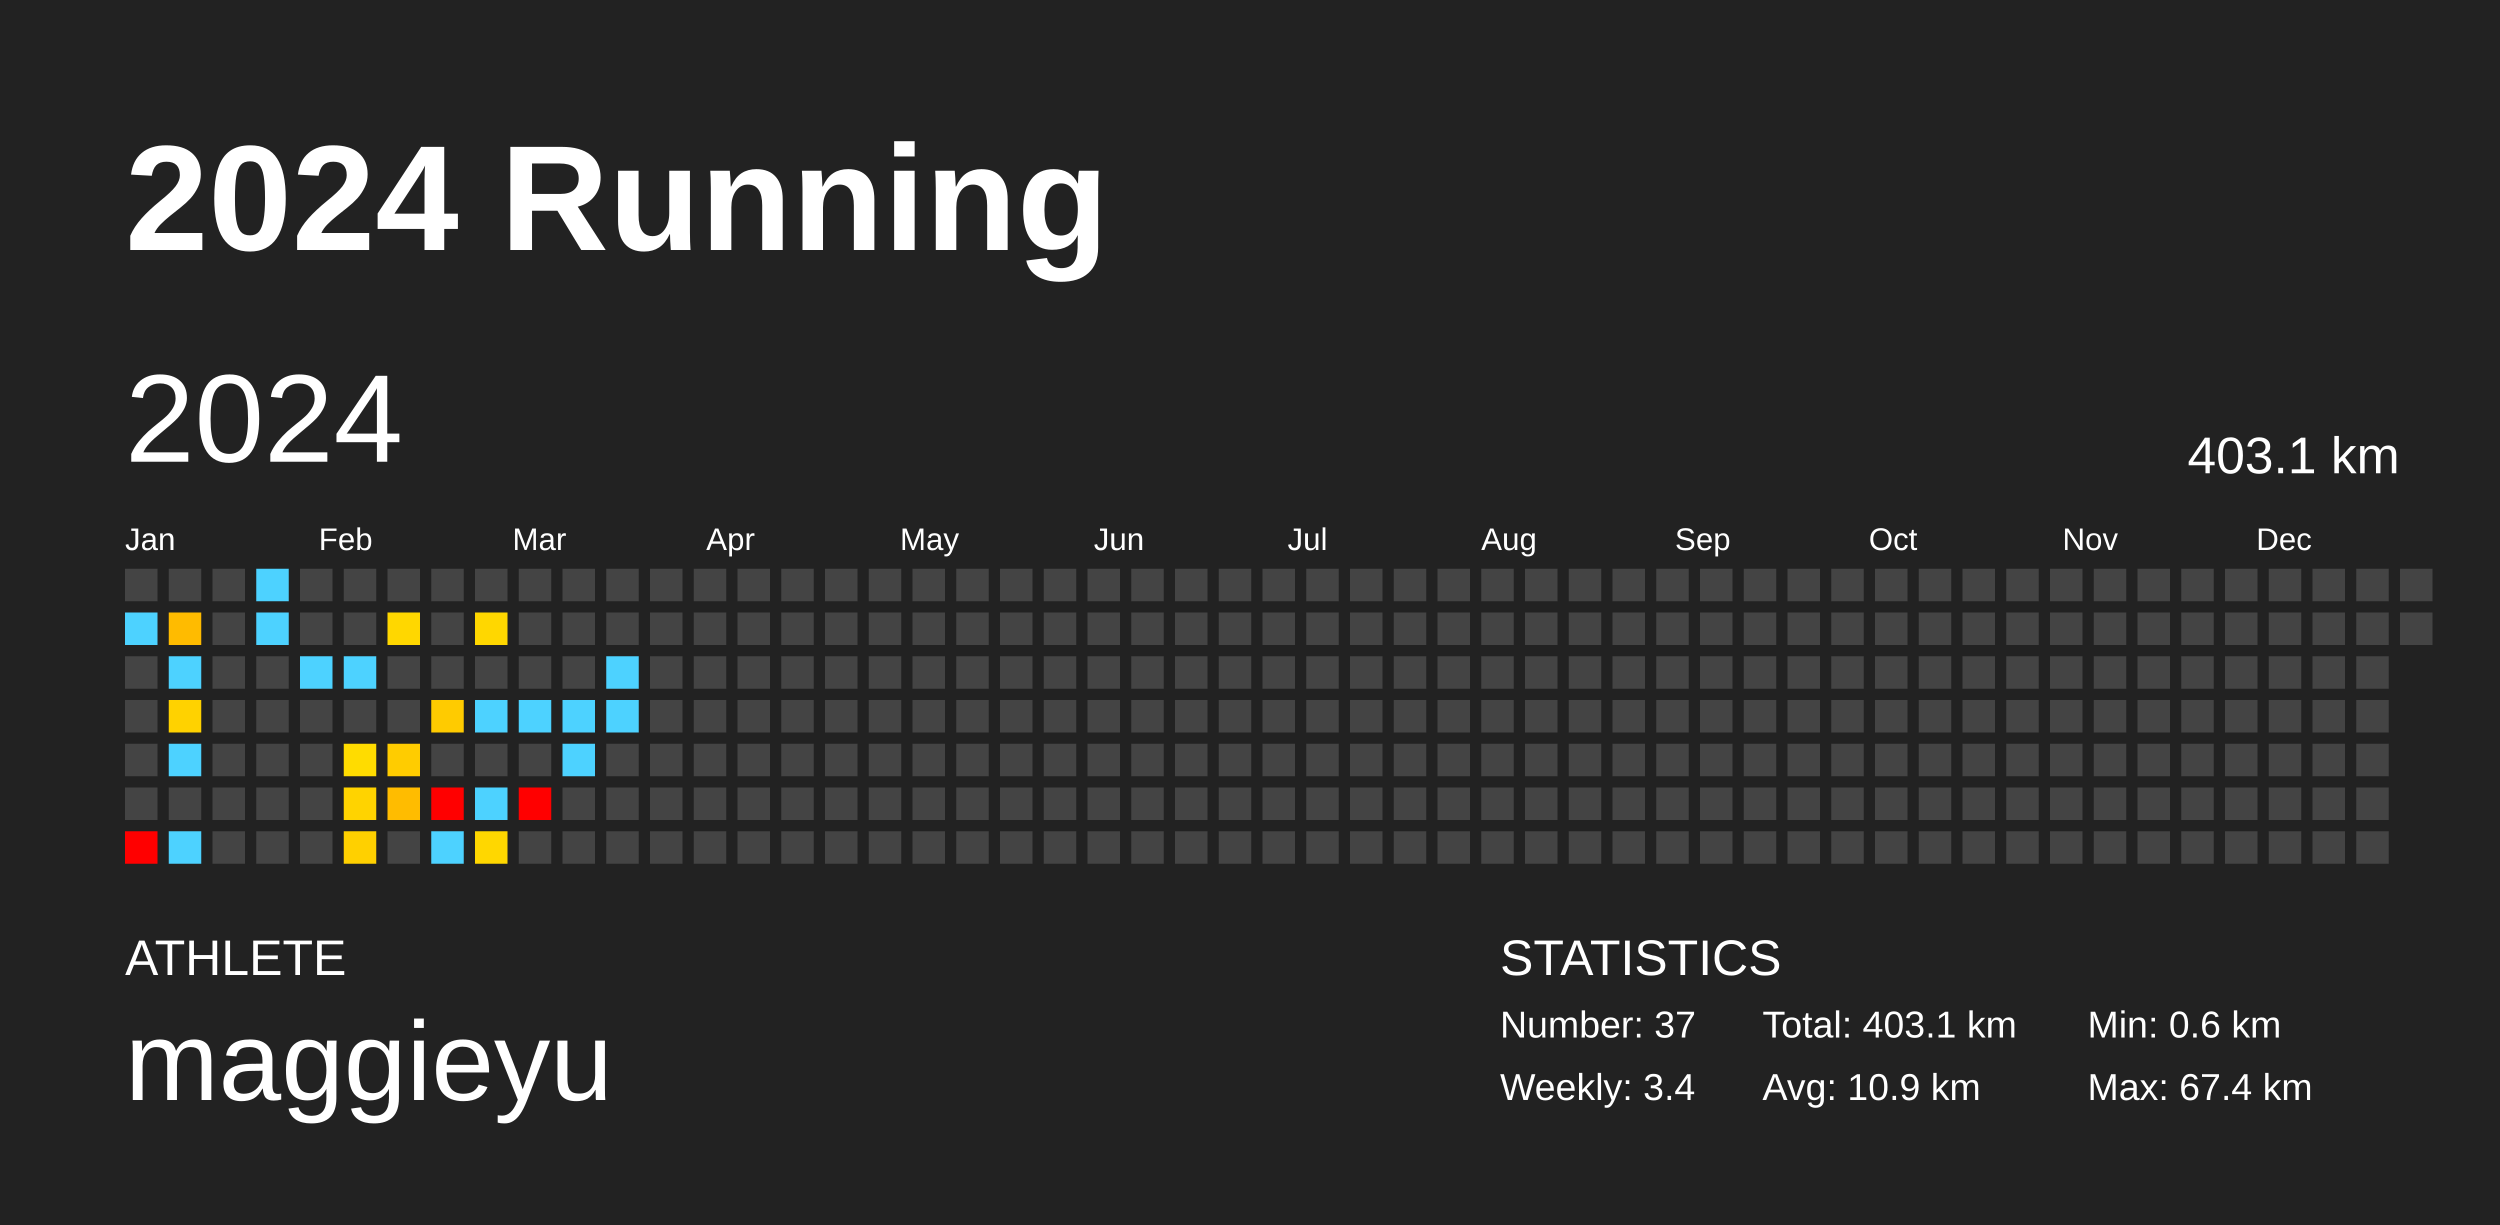
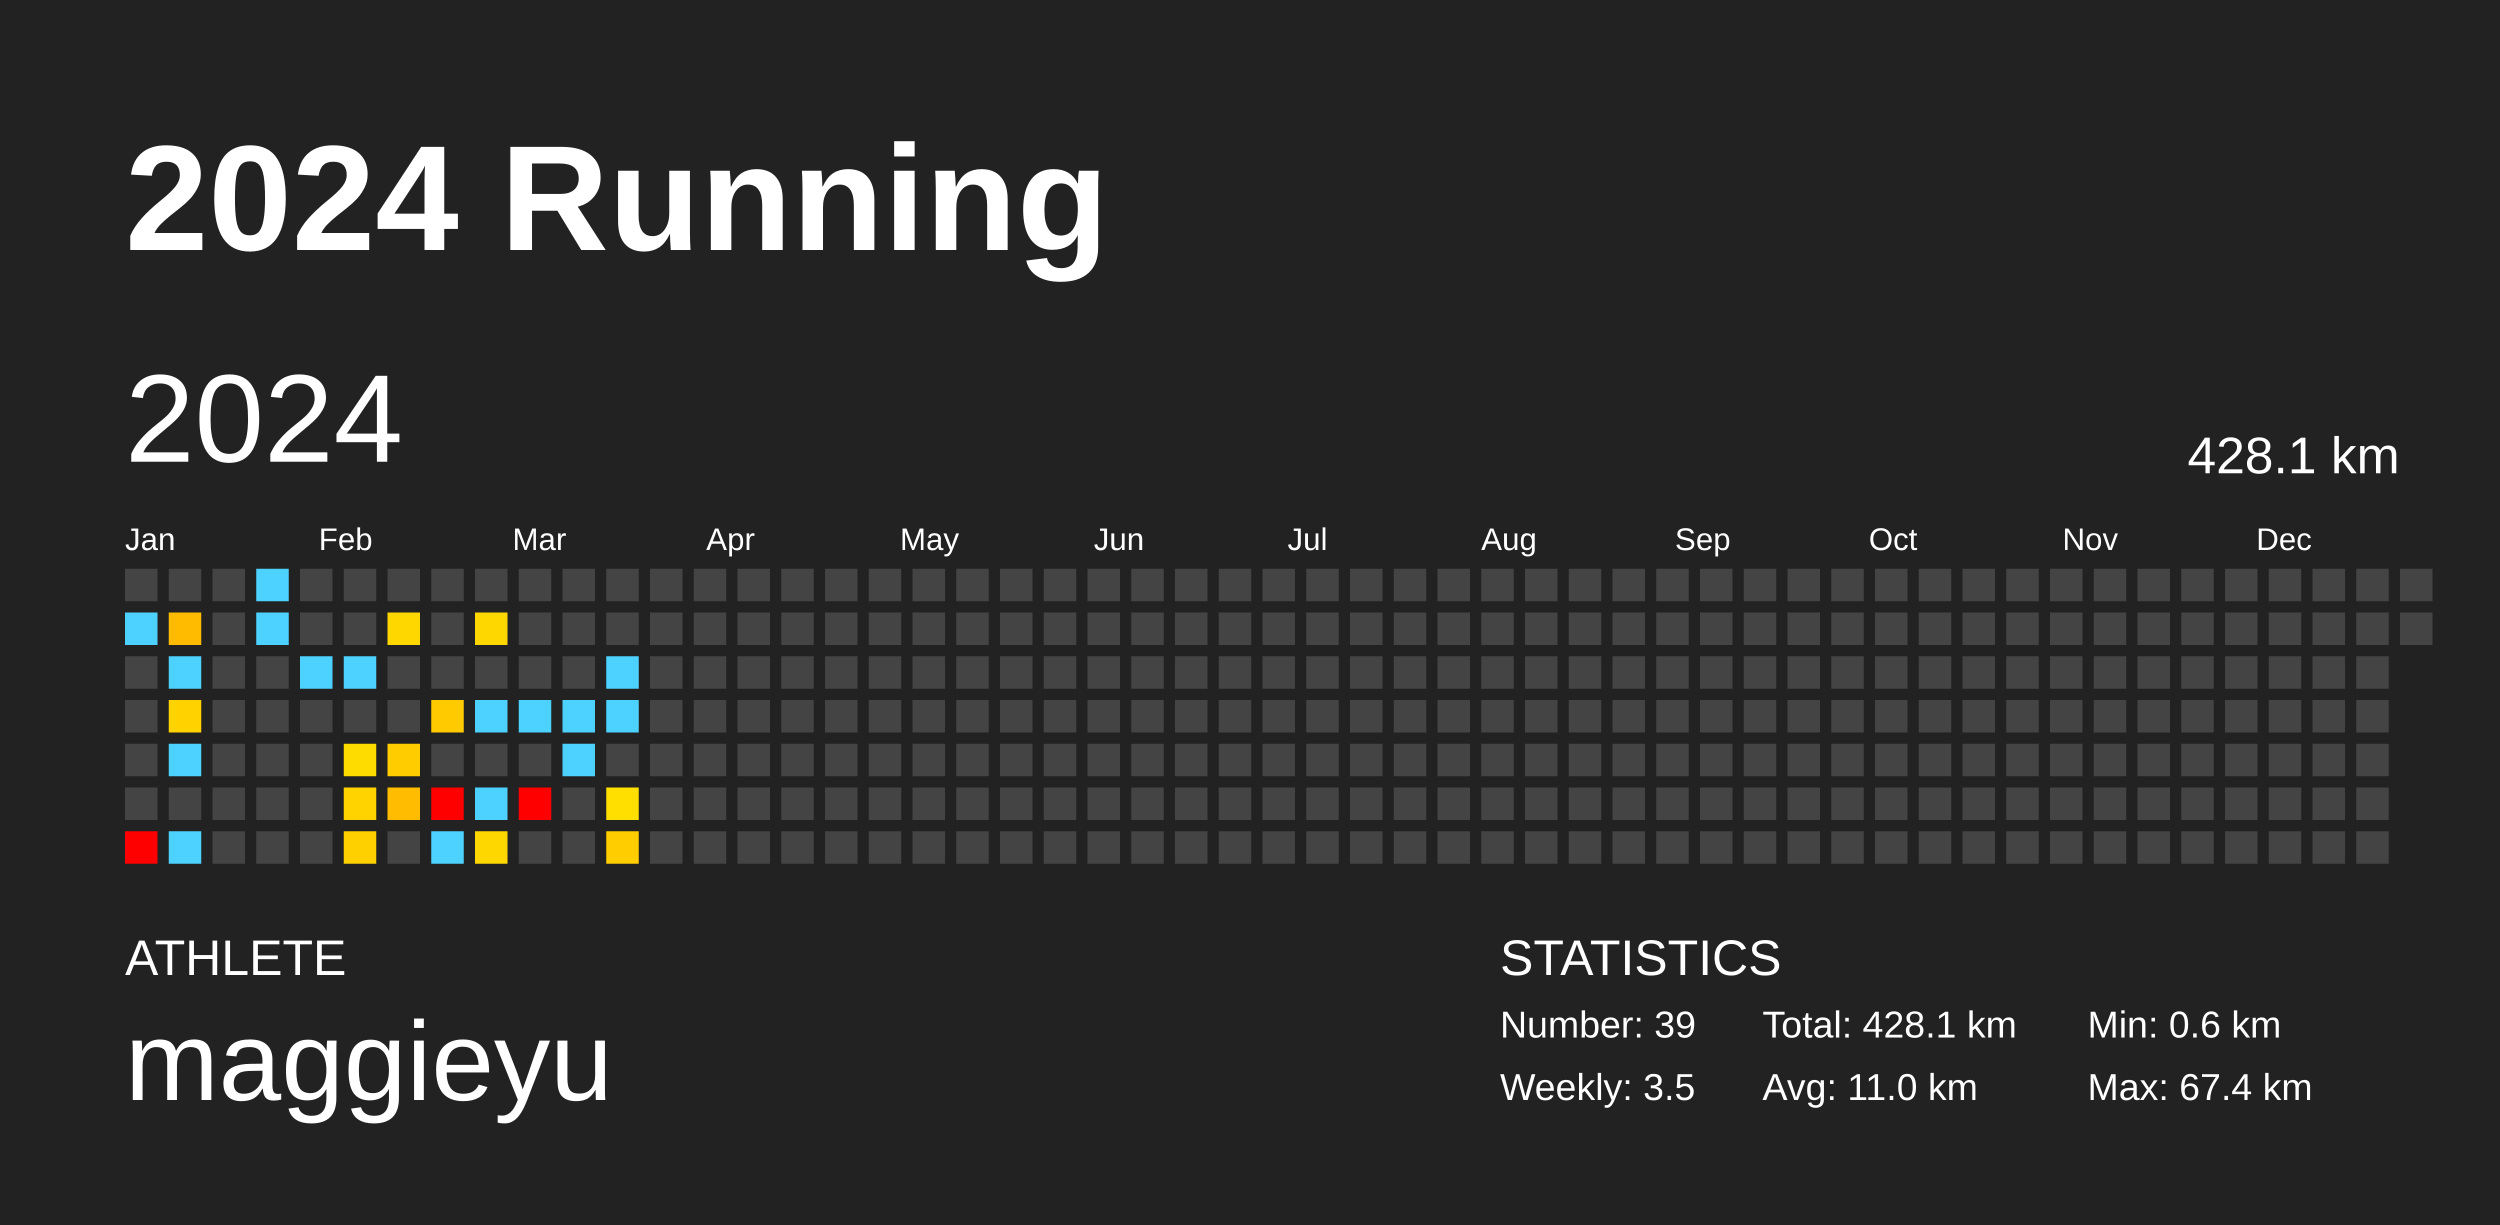
<svg xmlns="http://www.w3.org/2000/svg" baseProfile="full" height="98mm" version="1.1" viewBox="0,0,200,98" width="200mm">
  <defs />
  <rect fill="#222222" height="98" width="200" x="0" y="0" />
  <text fill="#FFFFFF" style="font-size:12px; font-family:Arial; font-weight:bold;" x="10" y="20">2024 Running</text>
  <text fill="#FFFFFF" style="font-size:4px; font-family:Arial" x="10" y="78">ATHLETE</text>
  <text fill="#FFFFFF" style="font-size:9px; font-family:Arial" x="10" y="88">maggieyu</text>
  <text fill="#FFFFFF" style="font-size:4px; font-family:Arial" x="120" y="78">STATISTICS</text>
-   <text fill="#FFFFFF" style="font-size:3px; font-family:Arial" x="120" y="83">Number: 37</text>
-   <text fill="#FFFFFF" style="font-size:3px; font-family:Arial" x="120" y="88">Weekly: 3.4</text>
-   <text fill="#FFFFFF" style="font-size:3px; font-family:Arial" x="141" y="83">Total: 403.1 km</text>
-   <text fill="#FFFFFF" style="font-size:3px; font-family:Arial" x="141" y="88">Avg: 10.9 km</text>
+   <text fill="#FFFFFF" style="font-size:3px; font-family:Arial" x="120" y="83">Number: 39</text>
+   <text fill="#FFFFFF" style="font-size:3px; font-family:Arial" x="120" y="88">Weekly: 3.5</text>
+   <text fill="#FFFFFF" style="font-size:3px; font-family:Arial" x="141" y="83">Total: 428.1 km</text>
+   <text fill="#FFFFFF" style="font-size:3px; font-family:Arial" x="141" y="88">Avg: 11.0 km</text>
  <text fill="#FFFFFF" style="font-size:3px; font-family:Arial" x="167" y="83">Min: 0.6 km</text>
  <text fill="#FFFFFF" style="font-size:3px; font-family:Arial" x="167" y="88">Max: 67.4 km</text>
  <text dominant-baseline="hanging" fill="#FFFFFF" style="font-size:10.0px; font-family:Arial;" x="10" y="30">2024</text>
-   <text dominant-baseline="hanging" fill="#FFFFFF" style="font-size:4.125px; font-family:Arial;" x="175" y="35">403.1 km</text>
+   <text dominant-baseline="hanging" fill="#FFFFFF" style="font-size:4.125px; font-family:Arial;" x="175" y="35">428.1 km</text>
  <text fill="#FFFFFF" style="font-size:2.5px; font-family:Arial" x="10.0" y="44">Jan</text>
  <text fill="#FFFFFF" style="font-size:2.5px; font-family:Arial" x="25.5" y="44">Feb</text>
  <text fill="#FFFFFF" style="font-size:2.5px; font-family:Arial" x="41.0" y="44">Mar</text>
  <text fill="#FFFFFF" style="font-size:2.5px; font-family:Arial" x="56.5" y="44">Apr</text>
  <text fill="#FFFFFF" style="font-size:2.5px; font-family:Arial" x="72.0" y="44">May</text>
  <text fill="#FFFFFF" style="font-size:2.5px; font-family:Arial" x="87.5" y="44">Jun</text>
  <text fill="#FFFFFF" style="font-size:2.5px; font-family:Arial" x="103.0" y="44">Jul</text>
  <text fill="#FFFFFF" style="font-size:2.5px; font-family:Arial" x="118.5" y="44">Aug</text>
  <text fill="#FFFFFF" style="font-size:2.5px; font-family:Arial" x="134.0" y="44">Sep</text>
  <text fill="#FFFFFF" style="font-size:2.5px; font-family:Arial" x="149.5" y="44">Oct</text>
  <text fill="#FFFFFF" style="font-size:2.5px; font-family:Arial" x="165.0" y="44">Nov</text>
  <text fill="#FFFFFF" style="font-size:2.5px; font-family:Arial" x="180.5" y="44">Dec</text>
  <rect fill="#444444" height="2.6" width="2.6" x="10.0" y="45.5" />
  <rect fill="#4dd2ff" height="2.6" width="2.6" x="10.0" y="49.0" />
  <rect fill="#444444" height="2.6" width="2.6" x="10.0" y="52.5" />
  <rect fill="#444444" height="2.6" width="2.6" x="10.0" y="56.0" />
  <rect fill="#444444" height="2.6" width="2.6" x="10.0" y="59.5" />
  <rect fill="#444444" height="2.6" width="2.6" x="10.0" y="63.0" />
  <rect fill="red" height="2.6" width="2.6" x="10.0" y="66.5" />
  <rect fill="#444444" height="2.6" width="2.6" x="13.5" y="45.5" />
  <rect fill="#ffbb00" height="2.6" width="2.6" x="13.5" y="49.0" />
  <rect fill="#4dd2ff" height="2.6" width="2.6" x="13.5" y="52.5" />
  <rect fill="#ffd200" height="2.6" width="2.6" x="13.5" y="56.0" />
  <rect fill="#4dd2ff" height="2.6" width="2.6" x="13.5" y="59.5" />
  <rect fill="#444444" height="2.6" width="2.6" x="13.5" y="63.0" />
  <rect fill="#4dd2ff" height="2.6" width="2.6" x="13.5" y="66.5" />
  <rect fill="#444444" height="2.6" width="2.6" x="17.0" y="45.5" />
  <rect fill="#444444" height="2.6" width="2.6" x="17.0" y="49.0" />
  <rect fill="#444444" height="2.6" width="2.6" x="17.0" y="52.5" />
  <rect fill="#444444" height="2.6" width="2.6" x="17.0" y="56.0" />
  <rect fill="#444444" height="2.6" width="2.6" x="17.0" y="59.5" />
  <rect fill="#444444" height="2.6" width="2.6" x="17.0" y="63.0" />
  <rect fill="#444444" height="2.6" width="2.6" x="17.0" y="66.5" />
  <rect fill="#4dd2ff" height="2.6" width="2.6" x="20.5" y="45.5" />
  <rect fill="#4dd2ff" height="2.6" width="2.6" x="20.5" y="49.0" />
  <rect fill="#444444" height="2.6" width="2.6" x="20.5" y="52.5" />
  <rect fill="#444444" height="2.6" width="2.6" x="20.5" y="56.0" />
  <rect fill="#444444" height="2.6" width="2.6" x="20.5" y="59.5" />
  <rect fill="#444444" height="2.6" width="2.6" x="20.5" y="63.0" />
  <rect fill="#444444" height="2.6" width="2.6" x="20.5" y="66.5" />
  <rect fill="#444444" height="2.6" width="2.6" x="24.0" y="45.5" />
  <rect fill="#444444" height="2.6" width="2.6" x="24.0" y="49.0" />
  <rect fill="#4dd2ff" height="2.6" width="2.6" x="24.0" y="52.5" />
  <rect fill="#444444" height="2.6" width="2.6" x="24.0" y="56.0" />
  <rect fill="#444444" height="2.6" width="2.6" x="24.0" y="59.5" />
  <rect fill="#444444" height="2.6" width="2.6" x="24.0" y="63.0" />
  <rect fill="#444444" height="2.6" width="2.6" x="24.0" y="66.5" />
  <rect fill="#444444" height="2.6" width="2.6" x="27.5" y="45.5" />
  <rect fill="#444444" height="2.6" width="2.6" x="27.5" y="49.0" />
  <rect fill="#4dd2ff" height="2.6" width="2.6" x="27.5" y="52.5" />
  <rect fill="#444444" height="2.6" width="2.6" x="27.5" y="56.0" />
  <rect fill="#ffdc00" height="2.6" width="2.6" x="27.5" y="59.5" />
  <rect fill="#ffd300" height="2.6" width="2.6" x="27.5" y="63.0" />
  <rect fill="#ffd000" height="2.6" width="2.6" x="27.5" y="66.5" />
  <rect fill="#444444" height="2.6" width="2.6" x="31.0" y="45.5" />
  <rect fill="#ffd700" height="2.6" width="2.6" x="31.0" y="49.0" />
  <rect fill="#444444" height="2.6" width="2.6" x="31.0" y="52.5" />
  <rect fill="#444444" height="2.6" width="2.6" x="31.0" y="56.0" />
  <rect fill="#ffcc00" height="2.6" width="2.6" x="31.0" y="59.5" />
  <rect fill="#ffbc00" height="2.6" width="2.6" x="31.0" y="63.0" />
  <rect fill="#444444" height="2.6" width="2.6" x="31.0" y="66.5" />
  <rect fill="#444444" height="2.6" width="2.6" x="34.5" y="45.5" />
  <rect fill="#444444" height="2.6" width="2.6" x="34.5" y="49.0" />
  <rect fill="#444444" height="2.6" width="2.6" x="34.5" y="52.5" />
  <rect fill="#ffcb00" height="2.6" width="2.6" x="34.5" y="56.0" />
  <rect fill="#444444" height="2.6" width="2.6" x="34.5" y="59.5" />
  <rect fill="red" height="2.6" width="2.6" x="34.5" y="63.0" />
  <rect fill="#4dd2ff" height="2.6" width="2.6" x="34.5" y="66.5" />
  <rect fill="#444444" height="2.6" width="2.6" x="38.0" y="45.5" />
  <rect fill="#ffd700" height="2.6" width="2.6" x="38.0" y="49.0" />
  <rect fill="#444444" height="2.6" width="2.6" x="38.0" y="52.5" />
  <rect fill="#4dd2ff" height="2.6" width="2.6" x="38.0" y="56.0" />
  <rect fill="#444444" height="2.6" width="2.6" x="38.0" y="59.5" />
  <rect fill="#4dd2ff" height="2.6" width="2.6" x="38.0" y="63.0" />
  <rect fill="#ffd700" height="2.6" width="2.6" x="38.0" y="66.5" />
  <rect fill="#444444" height="2.6" width="2.6" x="41.5" y="45.5" />
  <rect fill="#444444" height="2.6" width="2.6" x="41.5" y="49.0" />
  <rect fill="#444444" height="2.6" width="2.6" x="41.5" y="52.5" />
  <rect fill="#4dd2ff" height="2.6" width="2.6" x="41.5" y="56.0" />
  <rect fill="#444444" height="2.6" width="2.6" x="41.5" y="59.5" />
  <rect fill="red" height="2.6" width="2.6" x="41.5" y="63.0" />
  <rect fill="#444444" height="2.6" width="2.6" x="41.5" y="66.5" />
  <rect fill="#444444" height="2.6" width="2.6" x="45.0" y="45.5" />
  <rect fill="#444444" height="2.6" width="2.6" x="45.0" y="49.0" />
  <rect fill="#444444" height="2.6" width="2.6" x="45.0" y="52.5" />
  <rect fill="#4dd2ff" height="2.6" width="2.6" x="45.0" y="56.0" />
  <rect fill="#4dd2ff" height="2.6" width="2.6" x="45.0" y="59.5" />
  <rect fill="#444444" height="2.6" width="2.6" x="45.0" y="63.0" />
  <rect fill="#444444" height="2.6" width="2.6" x="45.0" y="66.5" />
  <rect fill="#444444" height="2.6" width="2.6" x="48.5" y="45.5" />
  <rect fill="#444444" height="2.6" width="2.6" x="48.5" y="49.0" />
  <rect fill="#4dd2ff" height="2.6" width="2.6" x="48.5" y="52.5" />
  <rect fill="#4dd2ff" height="2.6" width="2.6" x="48.5" y="56.0" />
  <rect fill="#444444" height="2.6" width="2.6" x="48.5" y="59.5" />
-   <rect fill="#444444" height="2.6" width="2.6" x="48.5" y="63.0" />
-   <rect fill="#444444" height="2.6" width="2.6" x="48.5" y="66.5" />
+   <rect fill="#ffdf00" height="2.6" width="2.6" x="48.5" y="63.0" />
+   <rect fill="#ffcd00" height="2.6" width="2.6" x="48.5" y="66.5" />
  <rect fill="#444444" height="2.6" width="2.6" x="52.0" y="45.5" />
  <rect fill="#444444" height="2.6" width="2.6" x="52.0" y="49.0" />
  <rect fill="#444444" height="2.6" width="2.6" x="52.0" y="52.5" />
  <rect fill="#444444" height="2.6" width="2.6" x="52.0" y="56.0" />
  <rect fill="#444444" height="2.6" width="2.6" x="52.0" y="59.5" />
  <rect fill="#444444" height="2.6" width="2.6" x="52.0" y="63.0" />
  <rect fill="#444444" height="2.6" width="2.6" x="52.0" y="66.5" />
  <rect fill="#444444" height="2.6" width="2.6" x="55.5" y="45.5" />
  <rect fill="#444444" height="2.6" width="2.6" x="55.5" y="49.0" />
  <rect fill="#444444" height="2.6" width="2.6" x="55.5" y="52.5" />
  <rect fill="#444444" height="2.6" width="2.6" x="55.5" y="56.0" />
  <rect fill="#444444" height="2.6" width="2.6" x="55.5" y="59.5" />
  <rect fill="#444444" height="2.6" width="2.6" x="55.5" y="63.0" />
  <rect fill="#444444" height="2.6" width="2.6" x="55.5" y="66.5" />
  <rect fill="#444444" height="2.6" width="2.6" x="59.0" y="45.5" />
  <rect fill="#444444" height="2.6" width="2.6" x="59.0" y="49.0" />
  <rect fill="#444444" height="2.6" width="2.6" x="59.0" y="52.5" />
  <rect fill="#444444" height="2.6" width="2.6" x="59.0" y="56.0" />
  <rect fill="#444444" height="2.6" width="2.6" x="59.0" y="59.5" />
  <rect fill="#444444" height="2.6" width="2.6" x="59.0" y="63.0" />
  <rect fill="#444444" height="2.6" width="2.6" x="59.0" y="66.5" />
  <rect fill="#444444" height="2.6" width="2.6" x="62.5" y="45.5" />
  <rect fill="#444444" height="2.6" width="2.6" x="62.5" y="49.0" />
  <rect fill="#444444" height="2.6" width="2.6" x="62.5" y="52.5" />
  <rect fill="#444444" height="2.6" width="2.6" x="62.5" y="56.0" />
  <rect fill="#444444" height="2.6" width="2.6" x="62.5" y="59.5" />
  <rect fill="#444444" height="2.6" width="2.6" x="62.5" y="63.0" />
  <rect fill="#444444" height="2.6" width="2.6" x="62.5" y="66.5" />
  <rect fill="#444444" height="2.6" width="2.6" x="66.0" y="45.5" />
  <rect fill="#444444" height="2.6" width="2.6" x="66.0" y="49.0" />
  <rect fill="#444444" height="2.6" width="2.6" x="66.0" y="52.5" />
  <rect fill="#444444" height="2.6" width="2.6" x="66.0" y="56.0" />
  <rect fill="#444444" height="2.6" width="2.6" x="66.0" y="59.5" />
  <rect fill="#444444" height="2.6" width="2.6" x="66.0" y="63.0" />
  <rect fill="#444444" height="2.6" width="2.6" x="66.0" y="66.5" />
  <rect fill="#444444" height="2.6" width="2.6" x="69.5" y="45.5" />
  <rect fill="#444444" height="2.6" width="2.6" x="69.5" y="49.0" />
  <rect fill="#444444" height="2.6" width="2.6" x="69.5" y="52.5" />
  <rect fill="#444444" height="2.6" width="2.6" x="69.5" y="56.0" />
  <rect fill="#444444" height="2.6" width="2.6" x="69.5" y="59.5" />
  <rect fill="#444444" height="2.6" width="2.6" x="69.5" y="63.0" />
  <rect fill="#444444" height="2.6" width="2.6" x="69.5" y="66.5" />
  <rect fill="#444444" height="2.6" width="2.6" x="73.0" y="45.5" />
  <rect fill="#444444" height="2.6" width="2.6" x="73.0" y="49.0" />
  <rect fill="#444444" height="2.6" width="2.6" x="73.0" y="52.5" />
  <rect fill="#444444" height="2.6" width="2.6" x="73.0" y="56.0" />
  <rect fill="#444444" height="2.6" width="2.6" x="73.0" y="59.5" />
  <rect fill="#444444" height="2.6" width="2.6" x="73.0" y="63.0" />
  <rect fill="#444444" height="2.6" width="2.6" x="73.0" y="66.5" />
  <rect fill="#444444" height="2.6" width="2.6" x="76.5" y="45.5" />
  <rect fill="#444444" height="2.6" width="2.6" x="76.5" y="49.0" />
  <rect fill="#444444" height="2.6" width="2.6" x="76.5" y="52.5" />
  <rect fill="#444444" height="2.6" width="2.6" x="76.5" y="56.0" />
  <rect fill="#444444" height="2.6" width="2.6" x="76.5" y="59.5" />
  <rect fill="#444444" height="2.6" width="2.6" x="76.5" y="63.0" />
  <rect fill="#444444" height="2.6" width="2.6" x="76.5" y="66.5" />
  <rect fill="#444444" height="2.6" width="2.6" x="80.0" y="45.5" />
  <rect fill="#444444" height="2.6" width="2.6" x="80.0" y="49.0" />
  <rect fill="#444444" height="2.6" width="2.6" x="80.0" y="52.5" />
  <rect fill="#444444" height="2.6" width="2.6" x="80.0" y="56.0" />
  <rect fill="#444444" height="2.6" width="2.6" x="80.0" y="59.5" />
  <rect fill="#444444" height="2.6" width="2.6" x="80.0" y="63.0" />
  <rect fill="#444444" height="2.6" width="2.6" x="80.0" y="66.5" />
  <rect fill="#444444" height="2.6" width="2.6" x="83.5" y="45.5" />
  <rect fill="#444444" height="2.6" width="2.6" x="83.5" y="49.0" />
  <rect fill="#444444" height="2.6" width="2.6" x="83.5" y="52.5" />
  <rect fill="#444444" height="2.6" width="2.6" x="83.5" y="56.0" />
  <rect fill="#444444" height="2.6" width="2.6" x="83.5" y="59.5" />
  <rect fill="#444444" height="2.6" width="2.6" x="83.5" y="63.0" />
  <rect fill="#444444" height="2.6" width="2.6" x="83.5" y="66.5" />
  <rect fill="#444444" height="2.6" width="2.6" x="87.0" y="45.5" />
  <rect fill="#444444" height="2.6" width="2.6" x="87.0" y="49.0" />
  <rect fill="#444444" height="2.6" width="2.6" x="87.0" y="52.5" />
  <rect fill="#444444" height="2.6" width="2.6" x="87.0" y="56.0" />
  <rect fill="#444444" height="2.6" width="2.6" x="87.0" y="59.5" />
  <rect fill="#444444" height="2.6" width="2.6" x="87.0" y="63.0" />
  <rect fill="#444444" height="2.6" width="2.6" x="87.0" y="66.5" />
  <rect fill="#444444" height="2.6" width="2.6" x="90.5" y="45.5" />
  <rect fill="#444444" height="2.6" width="2.6" x="90.5" y="49.0" />
  <rect fill="#444444" height="2.6" width="2.6" x="90.5" y="52.5" />
  <rect fill="#444444" height="2.6" width="2.6" x="90.5" y="56.0" />
  <rect fill="#444444" height="2.6" width="2.6" x="90.5" y="59.5" />
  <rect fill="#444444" height="2.6" width="2.6" x="90.5" y="63.0" />
  <rect fill="#444444" height="2.6" width="2.6" x="90.5" y="66.5" />
  <rect fill="#444444" height="2.6" width="2.6" x="94.0" y="45.5" />
  <rect fill="#444444" height="2.6" width="2.6" x="94.0" y="49.0" />
  <rect fill="#444444" height="2.6" width="2.6" x="94.0" y="52.5" />
  <rect fill="#444444" height="2.6" width="2.6" x="94.0" y="56.0" />
  <rect fill="#444444" height="2.6" width="2.6" x="94.0" y="59.5" />
  <rect fill="#444444" height="2.6" width="2.6" x="94.0" y="63.0" />
  <rect fill="#444444" height="2.6" width="2.6" x="94.0" y="66.5" />
  <rect fill="#444444" height="2.6" width="2.6" x="97.5" y="45.5" />
  <rect fill="#444444" height="2.6" width="2.6" x="97.5" y="49.0" />
  <rect fill="#444444" height="2.6" width="2.6" x="97.5" y="52.5" />
  <rect fill="#444444" height="2.6" width="2.6" x="97.5" y="56.0" />
  <rect fill="#444444" height="2.6" width="2.6" x="97.5" y="59.5" />
  <rect fill="#444444" height="2.6" width="2.6" x="97.5" y="63.0" />
  <rect fill="#444444" height="2.6" width="2.6" x="97.5" y="66.5" />
  <rect fill="#444444" height="2.6" width="2.6" x="101.0" y="45.5" />
  <rect fill="#444444" height="2.6" width="2.6" x="101.0" y="49.0" />
  <rect fill="#444444" height="2.6" width="2.6" x="101.0" y="52.5" />
  <rect fill="#444444" height="2.6" width="2.6" x="101.0" y="56.0" />
  <rect fill="#444444" height="2.6" width="2.6" x="101.0" y="59.5" />
  <rect fill="#444444" height="2.6" width="2.6" x="101.0" y="63.0" />
  <rect fill="#444444" height="2.6" width="2.6" x="101.0" y="66.5" />
  <rect fill="#444444" height="2.6" width="2.6" x="104.5" y="45.5" />
  <rect fill="#444444" height="2.6" width="2.6" x="104.5" y="49.0" />
  <rect fill="#444444" height="2.6" width="2.6" x="104.5" y="52.5" />
  <rect fill="#444444" height="2.6" width="2.6" x="104.5" y="56.0" />
  <rect fill="#444444" height="2.6" width="2.6" x="104.5" y="59.5" />
  <rect fill="#444444" height="2.6" width="2.6" x="104.5" y="63.0" />
  <rect fill="#444444" height="2.6" width="2.6" x="104.5" y="66.5" />
  <rect fill="#444444" height="2.6" width="2.6" x="108.0" y="45.5" />
  <rect fill="#444444" height="2.6" width="2.6" x="108.0" y="49.0" />
  <rect fill="#444444" height="2.6" width="2.6" x="108.0" y="52.5" />
  <rect fill="#444444" height="2.6" width="2.6" x="108.0" y="56.0" />
  <rect fill="#444444" height="2.6" width="2.6" x="108.0" y="59.5" />
  <rect fill="#444444" height="2.6" width="2.6" x="108.0" y="63.0" />
  <rect fill="#444444" height="2.6" width="2.6" x="108.0" y="66.5" />
  <rect fill="#444444" height="2.6" width="2.6" x="111.5" y="45.5" />
  <rect fill="#444444" height="2.6" width="2.6" x="111.5" y="49.0" />
  <rect fill="#444444" height="2.6" width="2.6" x="111.5" y="52.5" />
  <rect fill="#444444" height="2.6" width="2.6" x="111.5" y="56.0" />
  <rect fill="#444444" height="2.6" width="2.6" x="111.5" y="59.5" />
  <rect fill="#444444" height="2.6" width="2.6" x="111.5" y="63.0" />
  <rect fill="#444444" height="2.6" width="2.6" x="111.5" y="66.5" />
  <rect fill="#444444" height="2.6" width="2.6" x="115.0" y="45.5" />
  <rect fill="#444444" height="2.6" width="2.6" x="115.0" y="49.0" />
  <rect fill="#444444" height="2.6" width="2.6" x="115.0" y="52.5" />
  <rect fill="#444444" height="2.6" width="2.6" x="115.0" y="56.0" />
  <rect fill="#444444" height="2.6" width="2.6" x="115.0" y="59.5" />
  <rect fill="#444444" height="2.6" width="2.6" x="115.0" y="63.0" />
  <rect fill="#444444" height="2.6" width="2.6" x="115.0" y="66.5" />
  <rect fill="#444444" height="2.6" width="2.6" x="118.5" y="45.5" />
  <rect fill="#444444" height="2.6" width="2.6" x="118.5" y="49.0" />
  <rect fill="#444444" height="2.6" width="2.6" x="118.5" y="52.5" />
  <rect fill="#444444" height="2.6" width="2.6" x="118.5" y="56.0" />
  <rect fill="#444444" height="2.6" width="2.6" x="118.5" y="59.5" />
  <rect fill="#444444" height="2.6" width="2.6" x="118.5" y="63.0" />
  <rect fill="#444444" height="2.6" width="2.6" x="118.5" y="66.5" />
  <rect fill="#444444" height="2.6" width="2.6" x="122.0" y="45.5" />
  <rect fill="#444444" height="2.6" width="2.6" x="122.0" y="49.0" />
  <rect fill="#444444" height="2.6" width="2.6" x="122.0" y="52.5" />
  <rect fill="#444444" height="2.6" width="2.6" x="122.0" y="56.0" />
  <rect fill="#444444" height="2.6" width="2.6" x="122.0" y="59.5" />
  <rect fill="#444444" height="2.6" width="2.6" x="122.0" y="63.0" />
  <rect fill="#444444" height="2.6" width="2.6" x="122.0" y="66.5" />
  <rect fill="#444444" height="2.6" width="2.6" x="125.5" y="45.5" />
  <rect fill="#444444" height="2.6" width="2.6" x="125.5" y="49.0" />
  <rect fill="#444444" height="2.6" width="2.6" x="125.5" y="52.5" />
  <rect fill="#444444" height="2.6" width="2.6" x="125.5" y="56.0" />
  <rect fill="#444444" height="2.6" width="2.6" x="125.5" y="59.5" />
  <rect fill="#444444" height="2.6" width="2.6" x="125.5" y="63.0" />
  <rect fill="#444444" height="2.6" width="2.6" x="125.5" y="66.5" />
  <rect fill="#444444" height="2.6" width="2.6" x="129.0" y="45.5" />
  <rect fill="#444444" height="2.6" width="2.6" x="129.0" y="49.0" />
  <rect fill="#444444" height="2.6" width="2.6" x="129.0" y="52.5" />
  <rect fill="#444444" height="2.6" width="2.6" x="129.0" y="56.0" />
  <rect fill="#444444" height="2.6" width="2.6" x="129.0" y="59.5" />
  <rect fill="#444444" height="2.6" width="2.6" x="129.0" y="63.0" />
  <rect fill="#444444" height="2.6" width="2.6" x="129.0" y="66.5" />
  <rect fill="#444444" height="2.6" width="2.6" x="132.5" y="45.5" />
  <rect fill="#444444" height="2.6" width="2.6" x="132.5" y="49.0" />
  <rect fill="#444444" height="2.6" width="2.6" x="132.5" y="52.5" />
  <rect fill="#444444" height="2.6" width="2.6" x="132.5" y="56.0" />
  <rect fill="#444444" height="2.6" width="2.6" x="132.5" y="59.5" />
  <rect fill="#444444" height="2.6" width="2.6" x="132.5" y="63.0" />
  <rect fill="#444444" height="2.6" width="2.6" x="132.5" y="66.5" />
  <rect fill="#444444" height="2.6" width="2.6" x="136.0" y="45.5" />
  <rect fill="#444444" height="2.6" width="2.6" x="136.0" y="49.0" />
  <rect fill="#444444" height="2.6" width="2.6" x="136.0" y="52.5" />
  <rect fill="#444444" height="2.6" width="2.6" x="136.0" y="56.0" />
  <rect fill="#444444" height="2.6" width="2.6" x="136.0" y="59.5" />
  <rect fill="#444444" height="2.6" width="2.6" x="136.0" y="63.0" />
  <rect fill="#444444" height="2.6" width="2.6" x="136.0" y="66.5" />
  <rect fill="#444444" height="2.6" width="2.6" x="139.5" y="45.5" />
  <rect fill="#444444" height="2.6" width="2.6" x="139.5" y="49.0" />
  <rect fill="#444444" height="2.6" width="2.6" x="139.5" y="52.5" />
  <rect fill="#444444" height="2.6" width="2.6" x="139.5" y="56.0" />
  <rect fill="#444444" height="2.6" width="2.6" x="139.5" y="59.5" />
  <rect fill="#444444" height="2.6" width="2.6" x="139.5" y="63.0" />
  <rect fill="#444444" height="2.6" width="2.6" x="139.5" y="66.5" />
  <rect fill="#444444" height="2.6" width="2.6" x="143.0" y="45.5" />
  <rect fill="#444444" height="2.6" width="2.6" x="143.0" y="49.0" />
  <rect fill="#444444" height="2.6" width="2.6" x="143.0" y="52.5" />
  <rect fill="#444444" height="2.6" width="2.6" x="143.0" y="56.0" />
  <rect fill="#444444" height="2.6" width="2.6" x="143.0" y="59.5" />
  <rect fill="#444444" height="2.6" width="2.6" x="143.0" y="63.0" />
  <rect fill="#444444" height="2.6" width="2.6" x="143.0" y="66.5" />
  <rect fill="#444444" height="2.6" width="2.6" x="146.5" y="45.5" />
  <rect fill="#444444" height="2.6" width="2.6" x="146.5" y="49.0" />
  <rect fill="#444444" height="2.6" width="2.6" x="146.5" y="52.5" />
  <rect fill="#444444" height="2.6" width="2.6" x="146.5" y="56.0" />
  <rect fill="#444444" height="2.6" width="2.6" x="146.5" y="59.5" />
  <rect fill="#444444" height="2.6" width="2.6" x="146.5" y="63.0" />
  <rect fill="#444444" height="2.6" width="2.6" x="146.5" y="66.5" />
  <rect fill="#444444" height="2.6" width="2.6" x="150.0" y="45.5" />
  <rect fill="#444444" height="2.6" width="2.6" x="150.0" y="49.0" />
  <rect fill="#444444" height="2.6" width="2.6" x="150.0" y="52.5" />
  <rect fill="#444444" height="2.6" width="2.6" x="150.0" y="56.0" />
  <rect fill="#444444" height="2.6" width="2.6" x="150.0" y="59.5" />
  <rect fill="#444444" height="2.6" width="2.6" x="150.0" y="63.0" />
  <rect fill="#444444" height="2.6" width="2.6" x="150.0" y="66.5" />
  <rect fill="#444444" height="2.6" width="2.6" x="153.5" y="45.5" />
  <rect fill="#444444" height="2.6" width="2.6" x="153.5" y="49.0" />
  <rect fill="#444444" height="2.6" width="2.6" x="153.5" y="52.5" />
  <rect fill="#444444" height="2.6" width="2.6" x="153.5" y="56.0" />
  <rect fill="#444444" height="2.6" width="2.6" x="153.5" y="59.5" />
  <rect fill="#444444" height="2.6" width="2.6" x="153.5" y="63.0" />
  <rect fill="#444444" height="2.6" width="2.6" x="153.5" y="66.5" />
  <rect fill="#444444" height="2.6" width="2.6" x="157.0" y="45.5" />
  <rect fill="#444444" height="2.6" width="2.6" x="157.0" y="49.0" />
  <rect fill="#444444" height="2.6" width="2.6" x="157.0" y="52.5" />
  <rect fill="#444444" height="2.6" width="2.6" x="157.0" y="56.0" />
  <rect fill="#444444" height="2.6" width="2.6" x="157.0" y="59.5" />
  <rect fill="#444444" height="2.6" width="2.6" x="157.0" y="63.0" />
  <rect fill="#444444" height="2.6" width="2.6" x="157.0" y="66.5" />
  <rect fill="#444444" height="2.6" width="2.6" x="160.5" y="45.5" />
  <rect fill="#444444" height="2.6" width="2.6" x="160.5" y="49.0" />
  <rect fill="#444444" height="2.6" width="2.6" x="160.5" y="52.5" />
  <rect fill="#444444" height="2.6" width="2.6" x="160.5" y="56.0" />
  <rect fill="#444444" height="2.6" width="2.6" x="160.5" y="59.5" />
  <rect fill="#444444" height="2.6" width="2.6" x="160.5" y="63.0" />
  <rect fill="#444444" height="2.6" width="2.6" x="160.5" y="66.5" />
  <rect fill="#444444" height="2.6" width="2.6" x="164.0" y="45.5" />
  <rect fill="#444444" height="2.6" width="2.6" x="164.0" y="49.0" />
  <rect fill="#444444" height="2.6" width="2.6" x="164.0" y="52.5" />
  <rect fill="#444444" height="2.6" width="2.6" x="164.0" y="56.0" />
  <rect fill="#444444" height="2.6" width="2.6" x="164.0" y="59.5" />
  <rect fill="#444444" height="2.6" width="2.6" x="164.0" y="63.0" />
  <rect fill="#444444" height="2.6" width="2.6" x="164.0" y="66.5" />
  <rect fill="#444444" height="2.6" width="2.6" x="167.5" y="45.5" />
  <rect fill="#444444" height="2.6" width="2.6" x="167.5" y="49.0" />
  <rect fill="#444444" height="2.6" width="2.6" x="167.5" y="52.5" />
  <rect fill="#444444" height="2.6" width="2.6" x="167.5" y="56.0" />
  <rect fill="#444444" height="2.6" width="2.6" x="167.5" y="59.5" />
  <rect fill="#444444" height="2.6" width="2.6" x="167.5" y="63.0" />
  <rect fill="#444444" height="2.6" width="2.6" x="167.5" y="66.5" />
  <rect fill="#444444" height="2.6" width="2.6" x="171.0" y="45.5" />
  <rect fill="#444444" height="2.6" width="2.6" x="171.0" y="49.0" />
  <rect fill="#444444" height="2.6" width="2.6" x="171.0" y="52.5" />
  <rect fill="#444444" height="2.6" width="2.6" x="171.0" y="56.0" />
  <rect fill="#444444" height="2.6" width="2.6" x="171.0" y="59.5" />
  <rect fill="#444444" height="2.6" width="2.6" x="171.0" y="63.0" />
  <rect fill="#444444" height="2.6" width="2.6" x="171.0" y="66.5" />
  <rect fill="#444444" height="2.6" width="2.6" x="174.5" y="45.5" />
  <rect fill="#444444" height="2.6" width="2.6" x="174.5" y="49.0" />
  <rect fill="#444444" height="2.6" width="2.6" x="174.5" y="52.5" />
  <rect fill="#444444" height="2.6" width="2.6" x="174.5" y="56.0" />
  <rect fill="#444444" height="2.6" width="2.6" x="174.5" y="59.5" />
  <rect fill="#444444" height="2.6" width="2.6" x="174.5" y="63.0" />
  <rect fill="#444444" height="2.6" width="2.6" x="174.5" y="66.5" />
  <rect fill="#444444" height="2.6" width="2.6" x="178.0" y="45.5" />
  <rect fill="#444444" height="2.6" width="2.6" x="178.0" y="49.0" />
  <rect fill="#444444" height="2.6" width="2.6" x="178.0" y="52.5" />
  <rect fill="#444444" height="2.6" width="2.6" x="178.0" y="56.0" />
  <rect fill="#444444" height="2.6" width="2.6" x="178.0" y="59.5" />
  <rect fill="#444444" height="2.6" width="2.6" x="178.0" y="63.0" />
  <rect fill="#444444" height="2.6" width="2.6" x="178.0" y="66.5" />
  <rect fill="#444444" height="2.6" width="2.6" x="181.5" y="45.5" />
  <rect fill="#444444" height="2.6" width="2.6" x="181.5" y="49.0" />
  <rect fill="#444444" height="2.6" width="2.6" x="181.5" y="52.5" />
  <rect fill="#444444" height="2.6" width="2.6" x="181.5" y="56.0" />
  <rect fill="#444444" height="2.6" width="2.6" x="181.5" y="59.5" />
  <rect fill="#444444" height="2.6" width="2.6" x="181.5" y="63.0" />
  <rect fill="#444444" height="2.6" width="2.6" x="181.5" y="66.5" />
  <rect fill="#444444" height="2.6" width="2.6" x="185.0" y="45.5" />
  <rect fill="#444444" height="2.6" width="2.6" x="185.0" y="49.0" />
  <rect fill="#444444" height="2.6" width="2.6" x="185.0" y="52.5" />
  <rect fill="#444444" height="2.6" width="2.6" x="185.0" y="56.0" />
  <rect fill="#444444" height="2.6" width="2.6" x="185.0" y="59.5" />
  <rect fill="#444444" height="2.6" width="2.6" x="185.0" y="63.0" />
  <rect fill="#444444" height="2.6" width="2.6" x="185.0" y="66.5" />
  <rect fill="#444444" height="2.6" width="2.6" x="188.5" y="45.5" />
  <rect fill="#444444" height="2.6" width="2.6" x="188.5" y="49.0" />
  <rect fill="#444444" height="2.6" width="2.6" x="188.5" y="52.5" />
  <rect fill="#444444" height="2.6" width="2.6" x="188.5" y="56.0" />
  <rect fill="#444444" height="2.6" width="2.6" x="188.5" y="59.5" />
  <rect fill="#444444" height="2.6" width="2.6" x="188.5" y="63.0" />
  <rect fill="#444444" height="2.6" width="2.6" x="188.5" y="66.5" />
  <rect fill="#444444" height="2.6" width="2.6" x="192.0" y="45.5" />
  <rect fill="#444444" height="2.6" width="2.6" x="192.0" y="49.0" />
</svg>
